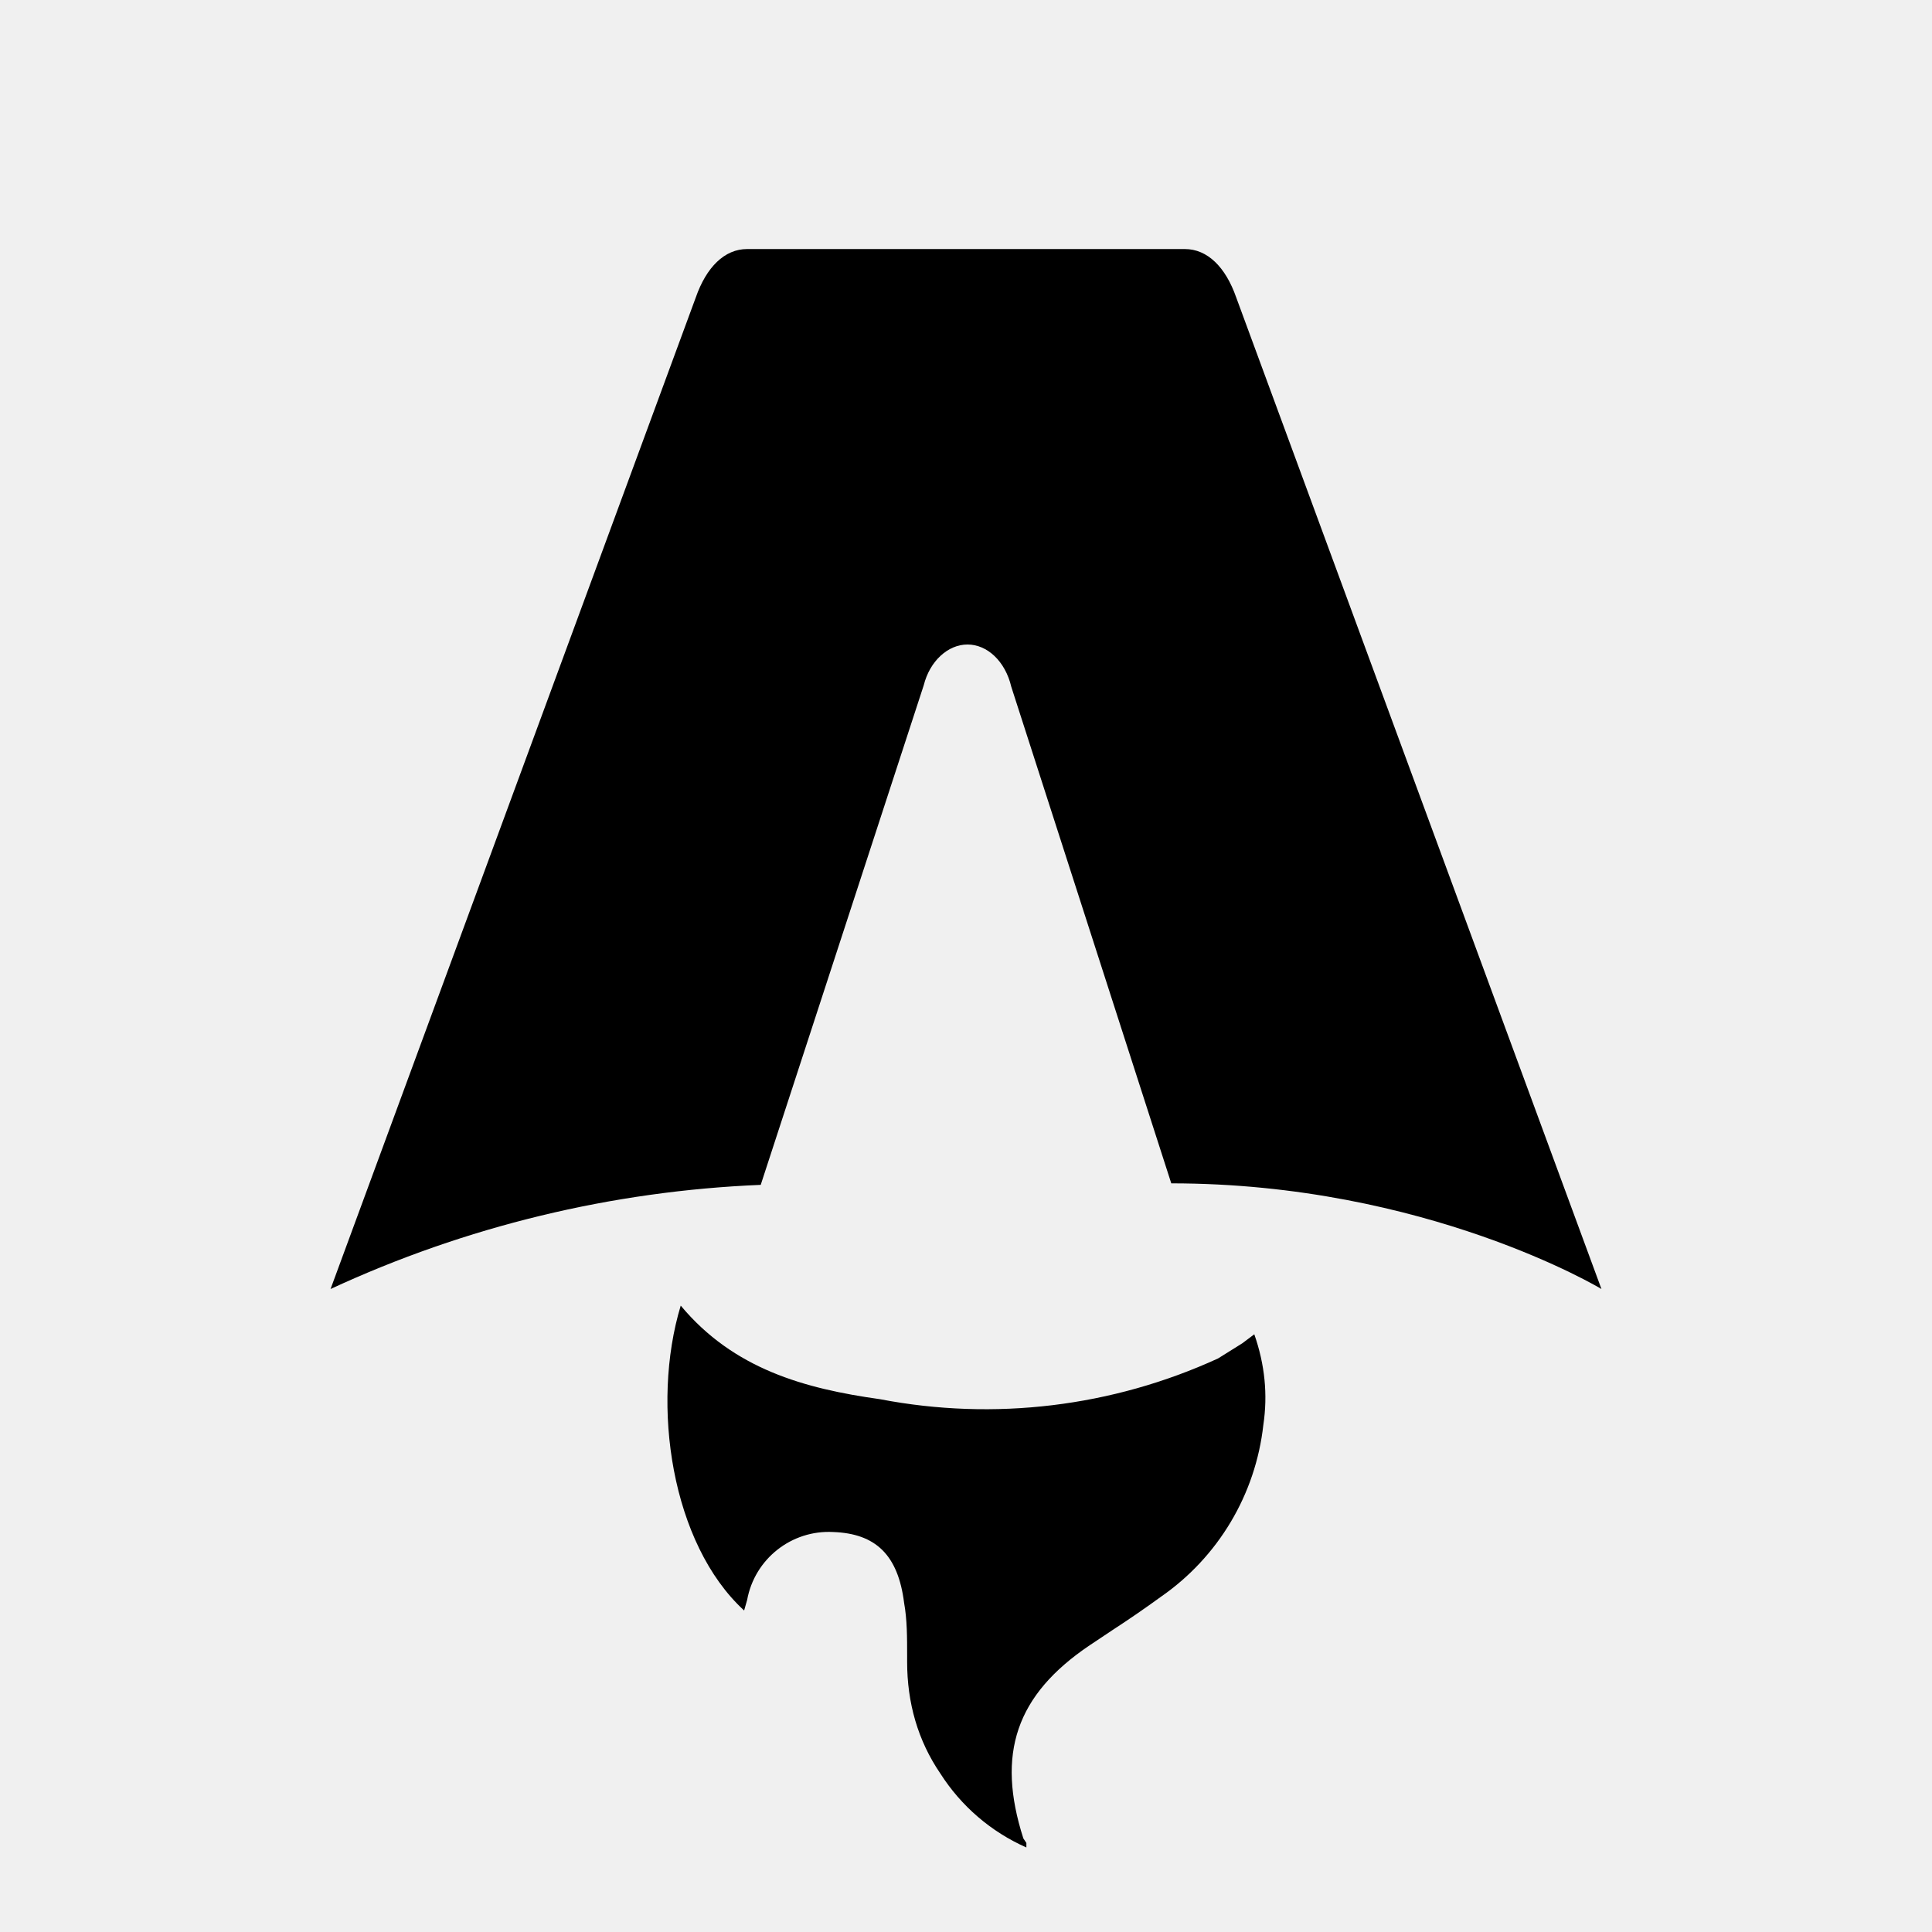
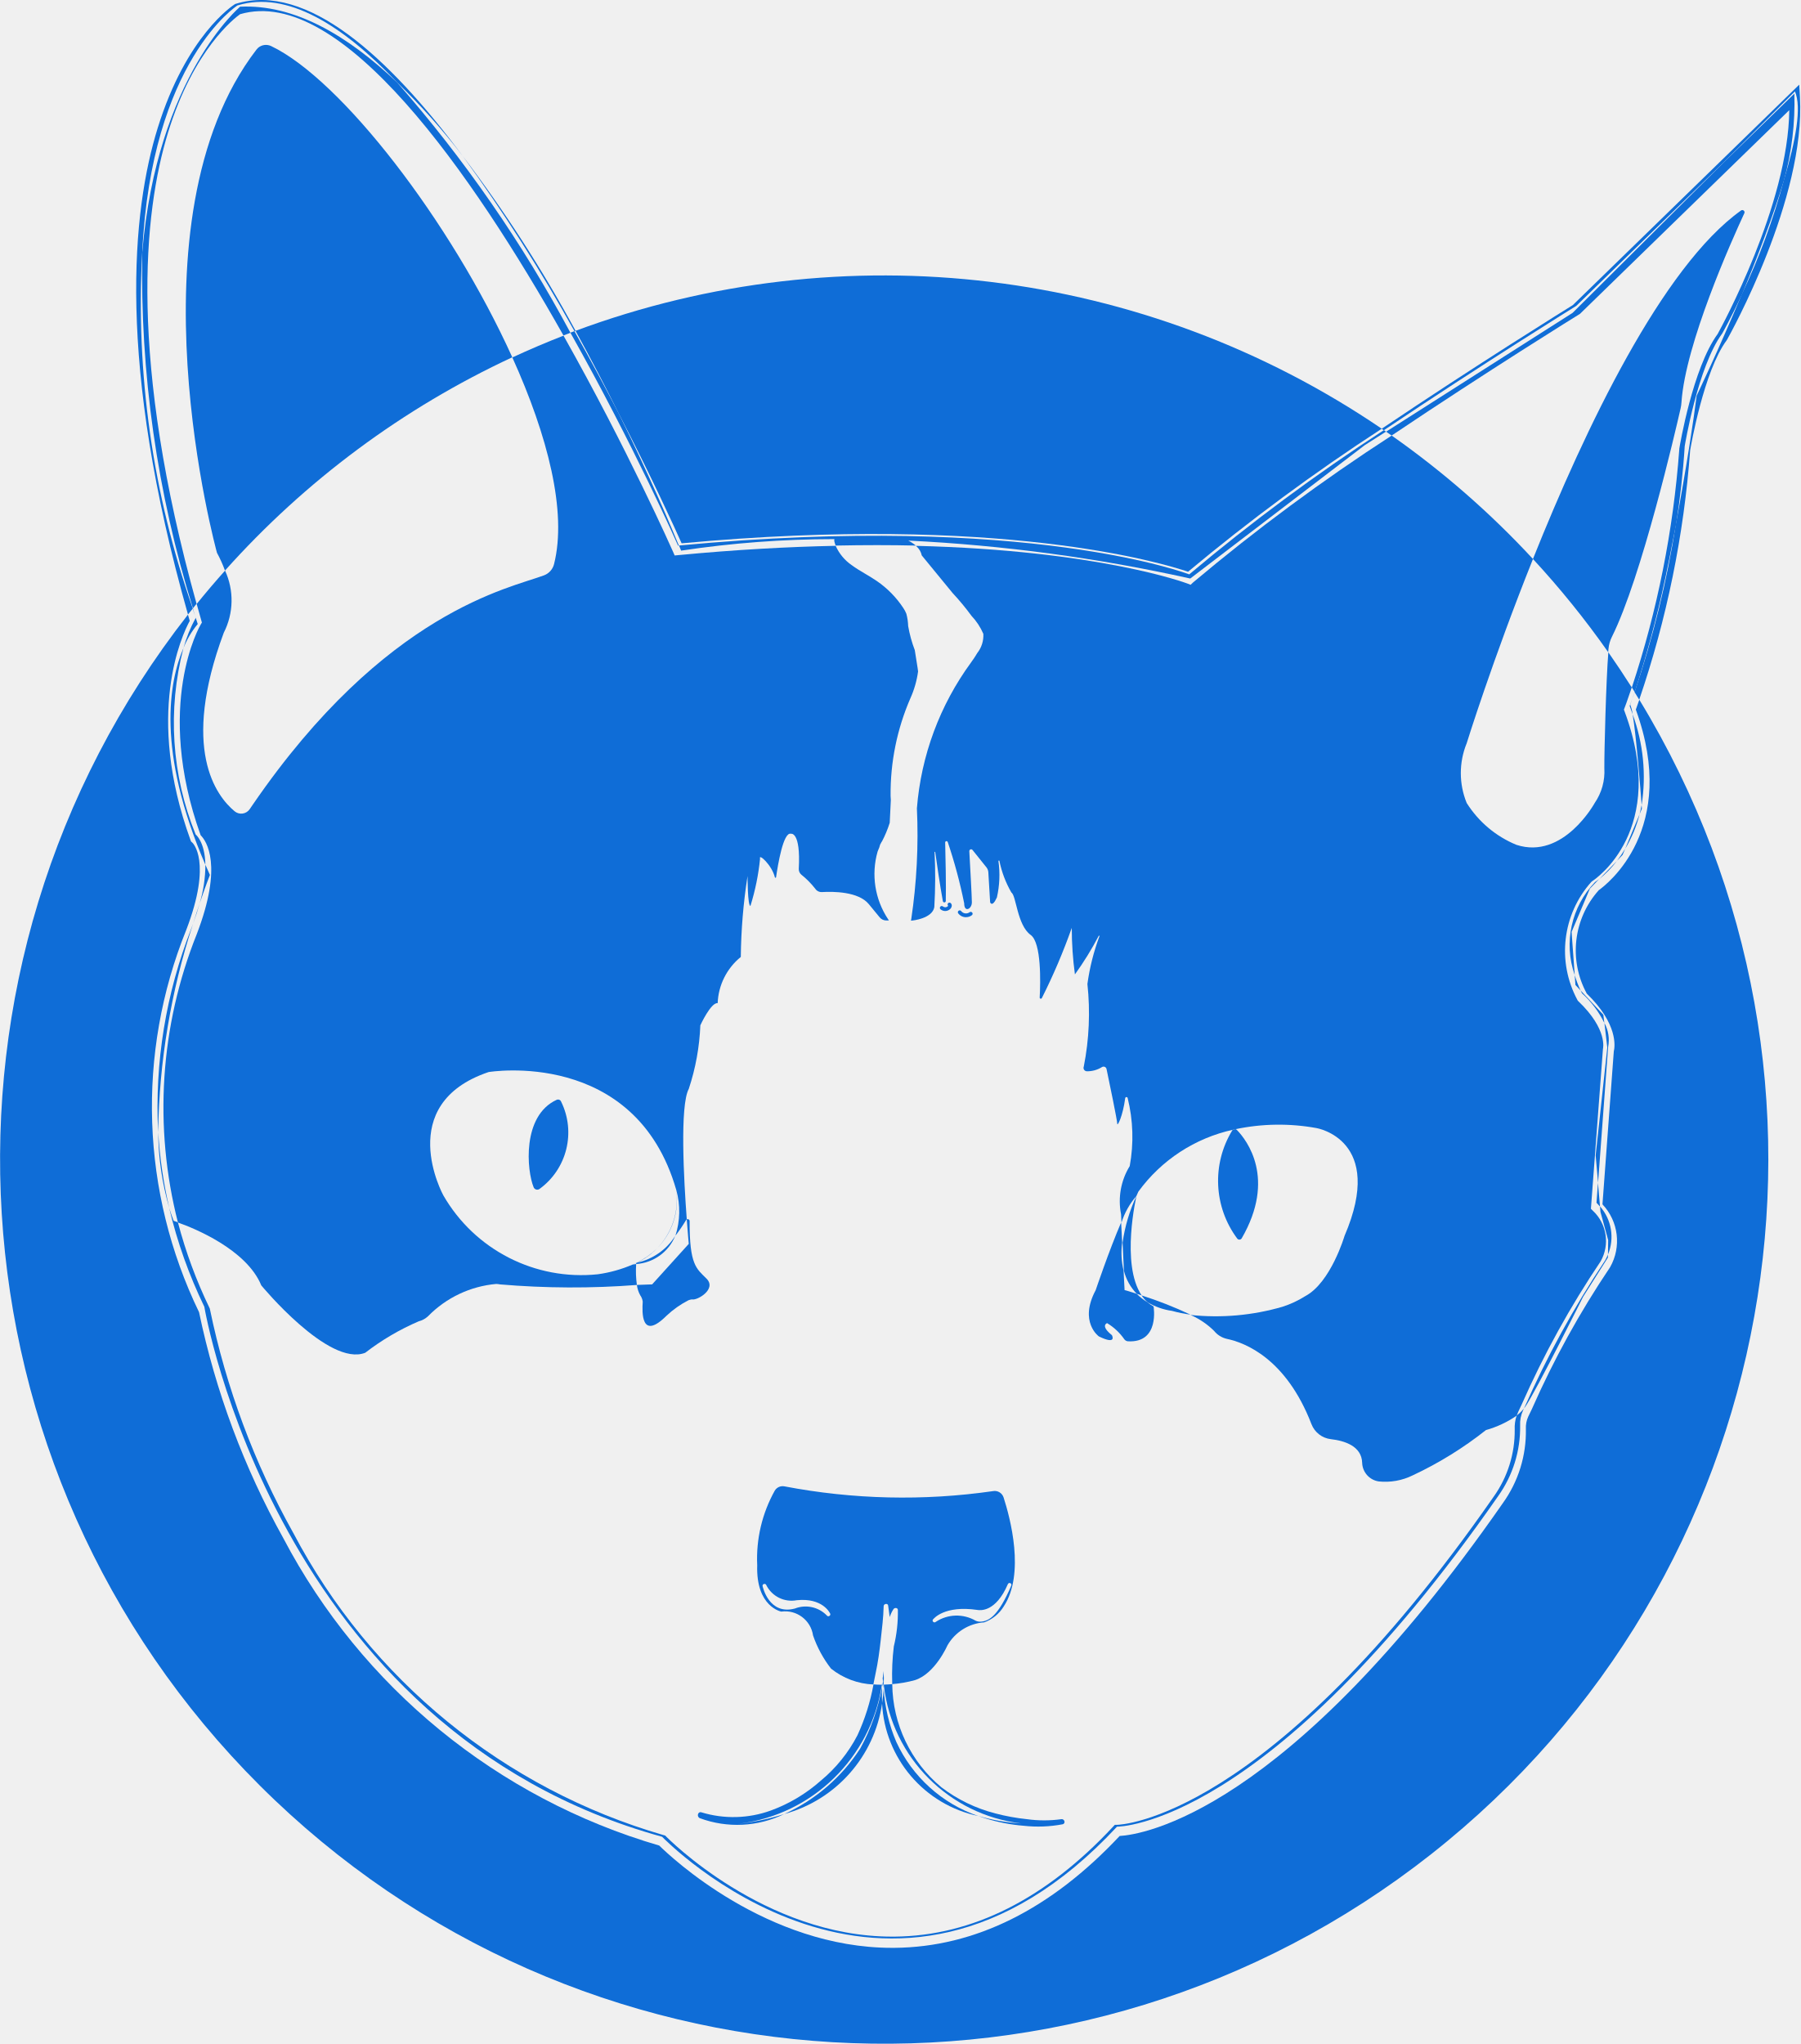
- <svg xmlns="http://www.w3.org/2000/svg" fill="none" viewBox="0 0 128 128">
-   <path d="M50.4 78.5a75.1 75.1 0 0 0-28.5 6.9l24.2-65.7c.7-2 1.9-3.2 3.4-3.2h29c1.5 0 2.7 1.2 3.4 3.2l24.2 65.7s-11.6-7-28.5-7L67 45.5c-.4-1.7-1.6-2.8-2.9-2.8-1.3 0-2.5 1.1-2.9 2.7L50.4 78.5Zm-1.1 28.2Zm-4.2-20.2c-2 6.6-.6 15.8 4.2 20.2a17.5 17.5 0 0 1 .2-.7 5.5 5.5 0 0 1 5.7-4.5c2.8.1 4.3 1.5 4.7 4.7.2 1.1.2 2.3.2 3.5v.4c0 2.7.7 5.2 2.2 7.4a13 13 0 0 0 5.7 4.9v-.3l-.2-.3c-1.8-5.6-.5-9.5 4.4-12.8l1.5-1a73 73 0 0 0 3.2-2.2 16 16 0 0 0 6.8-11.4c.3-2 .1-4-.6-6l-.8.6-1.6 1a37 37 0 0 1-22.4 2.7c-5-.7-9.7-2-13.2-6.2Z" />
-   <style>
-         path { fill: #000; }
-         @media (prefers-color-scheme: dark) {
-             path { fill: #FFF; }
-         }
-     </style>
+ <svg xmlns="http://www.w3.org/2000/svg" width="74.807" height="84.922" viewBox="0 0 74.807 84.922">
+   <defs>
+     <style>.a{fill:#0f6dd7;}</style>
+   </defs>
+   <g transform="translate(0.001 -0.004)">
+     <g transform="translate(-0.001 0.004)">
+       <path class="a" d="M67.969,345.2c1.809,4.977-1.223,7.278-1.537,7.5a3.75,3.75,0,0,0-.5,4.3c1.308,1.265,1.169,2.208,1.122,2.4l-.471,6.355a2.209,2.209,0,0,1,.318,2.609l-.01.016a37.865,37.865,0,0,0-3.24,5.878l-.15.311a1.1,1.1,0,0,0-.1.524,5.107,5.107,0,0,1-.957,3.075c-9,12.931-15.029,13.777-15.922,13.829-2.865,3.055-6.013,4.619-9.358,4.648h-.1c-5.206,0-9.2-3.784-9.674-4.25a25.816,25.816,0,0,1-15.62-12.772,33.243,33.243,0,0,1-3.5-9.387,19.6,19.6,0,0,1-.534-15.877c1.1-2.867.26-3.628.251-3.636l-.047-.04-.025-.062c-1.9-5.238-.351-8.521-.032-9.109-.025-.087-.049-.172-.075-.258a36.735,36.735,0,1,0,60.306,3.535C68.049,344.977,68,345.117,67.969,345.2Z" transform="translate(0.001 -315.718)" />
+       <path class="a" d="M324.037,164.095c13.238-1.23,20.017.833,21.043,1.181a83.841,83.841,0,0,1,8.048-5.942,36.8,36.8,0,0,0-33.5-4.067c.66,1.2,1.26,2.354,1.79,3.425C322.808,161.376,323.761,163.476,324.037,164.095Z" transform="translate(-295.715 -141.522)" />
+       <path class="a" d="M534.645,255.685a2.3,2.3,0,0,1-.4,1.44s-1.3,2.379-3.255,1.739a4.437,4.437,0,0,1-2.065-1.739,3.276,3.276,0,0,1,0-2.48s1.067-3.442,2.755-7.656a36.952,36.952,0,0,0-5.872-5.129,82.463,82.463,0,0,0-8.248,6.1l-.106.1-.134-.052c-.049-.019-3.684-1.379-11.283-1.566l.028.024a.682.682,0,0,1,.218.374q.644.779,1.283,1.564a10.4,10.4,0,0,1,.783.946,2.577,2.577,0,0,1,.493.748,1.181,1.181,0,0,1-.254.8c-.046.08-.1.16-.15.238-.035.051-.075.1-.106.15a11.847,11.847,0,0,0-2.251,6.061,23.739,23.739,0,0,1-.236,4.616c0,.016-.01.032-.015.048h.055s.839-.08.92-.56a21.194,21.194,0,0,0,.01-2.284.014.014,0,0,1,.028,0c.064.462.2,1.409.318,2.043a.061.061,0,0,0,.12-.01c.016-.631-.01-1.821-.025-2.436a.055.055,0,0,1,.106-.018,20.858,20.858,0,0,1,.684,2.548c0,.4.319.24.319-.04,0-.224-.075-1.571-.106-2.123a.075.075,0,0,1,.135-.051l.58.724a.363.363,0,0,1,.075.2l.075,1.246s.08.239.281-.2a4.166,4.166,0,0,0,.064-1.512.021.021,0,0,1,.04-.009,4.35,4.35,0,0,0,.5,1.319c.2.12.239,1.36.8,1.76.449.323.409,1.973.374,2.6a.047.047,0,0,0,.089.024,24.915,24.915,0,0,0,1.244-2.918,14.31,14.31,0,0,0,.131,1.933,13.1,13.1,0,0,0,.988-1.6.017.017,0,0,1,.031.014,9.306,9.306,0,0,0-.5,1.984,11.405,11.405,0,0,1-.15,3.428.143.143,0,0,0,.129.2,1.167,1.167,0,0,0,.633-.179.126.126,0,0,1,.183.085c.112.53.445,2.138.445,2.272s.229-.3.331-1.065a.052.052,0,0,1,.1-.008,6.714,6.714,0,0,1,.087,2.834,2.784,2.784,0,0,0-.36,2l.017.349a3.1,3.1,0,0,1,.621-1.107c.026-.06.053-.12.081-.181a6.614,6.614,0,0,1,3.938-2.573.126.126,0,0,1,.1-.022,8.726,8.726,0,0,1,3.367-.045s2.881.48,1.161,4.48c0,0-.569,1.937-1.629,2.5a4.15,4.15,0,0,1-.952.444,9.941,9.941,0,0,1-3.816.34,3.226,3.226,0,0,1,.977.661.95.95,0,0,0,.524.33c.762.158,2.469.815,3.522,3.544a.986.986,0,0,0,.807.625c.55.063,1.282.278,1.3.985a.81.81,0,0,0,.687.771,2.583,2.583,0,0,0,1.417-.254,15.445,15.445,0,0,0,3.04-1.88,4.3,4.3,0,0,0,1.278-.6,1.659,1.659,0,0,1,.062-.156l.146-.31a38.372,38.372,0,0,1,3.281-5.947,1.719,1.719,0,0,0-.331-2.106l-.075-.075.5-6.643s.215-.8-1.021-1.979l-.025-.024-.016-.031a4.3,4.3,0,0,1,.576-4.9l.041-.034c.13-.085,3.175-2.132,1.347-7.044l-.031-.083.031-.082c.005-.012.119-.312.295-.839q-.471-.743-.973-1.462C534.719,251.98,534.639,255.014,534.645,255.685Z" transform="translate(-467.983 -223.764)" />
+       <path class="a" d="M261.631,93.875a56.3,56.3,0,0,0-4.691-7.265,69.783,69.783,0,0,1,4.646,7.282Z" transform="translate(-237.715 -80.13)" />
+       <path class="a" d="M354.384,693.41a3.282,3.282,0,0,1-.834.58h.015A3.031,3.031,0,0,0,354.384,693.41Z" transform="translate(-327.097 -641.528)" />
+       <path class="a" d="M94.794,225.773s2.8,3.4,4.32,2.8a10.277,10.277,0,0,1,2.221-1.306.887.887,0,0,0,.389-.212,4.519,4.519,0,0,1,2.832-1.341.948.948,0,0,1,.159.019,35.221,35.221,0,0,0,5.686.023,4.211,4.211,0,0,1-.03-.869c-.046.007-.092.013-.141.019a5.612,5.612,0,0,1-1.452.406,6.612,6.612,0,0,1-6.42-3.28s-2.081-3.781,1.88-5.121c0,0,6.1-1.02,7.8,4.9a3.294,3.294,0,0,1-.036,1.9,6.848,6.848,0,0,0,.443-.652.079.079,0,0,1,.029-.028c-.122-1.632-.294-4.724.084-5.423a9.608,9.608,0,0,0,.48-2.64s.44-.96.72-.92a2.6,2.6,0,0,1,.961-1.92,23.292,23.292,0,0,1,.28-3.36s0,1.24.12,1.24a9.851,9.851,0,0,0,.4-1.96c-.075-.249.491.261.616.771a.025.025,0,0,0,.049,0c.075-.516.3-1.89.615-1.809,0,0,.414-.113.329,1.452a.3.3,0,0,0,.1.242,3.526,3.526,0,0,1,.583.588.314.314,0,0,0,.284.141c.457-.027,1.509-.026,1.942.5l.453.551a.353.353,0,0,0,.274.129h.109c-.011-.016-.022-.034-.033-.051a3.39,3.39,0,0,1-.437-2.811c.013-.035.027-.07.04-.1h0a.586.586,0,0,0,.049-.137.506.506,0,0,1,.019-.06.713.713,0,0,0,.057-.108l.012-.007a4.731,4.731,0,0,0,.327-.785q.019-.471.046-.943c0-.059-.007-.117-.01-.176a9.936,9.936,0,0,1,.823-4.055,4.024,4.024,0,0,0,.319-1.113c-.006-.043-.01-.088-.017-.131-.039-.252-.082-.5-.12-.756a5.36,5.36,0,0,1-.275-1,2.242,2.242,0,0,0-.075-.511,1.214,1.214,0,0,0-.129-.242,4.081,4.081,0,0,0-1.1-1.119c-.338-.233-.709-.413-1.039-.656a1.908,1.908,0,0,1-.669-.805c-1.967.04-4.139.159-6.522.385l-.168.016-.067-.154c-.044-.1-1.894-4.265-4.552-8.979q-1.08.421-2.126.906c1.471,3.249,2.281,6.415,1.733,8.587a.673.673,0,0,1-.415.465c-1.418.536-6.584,1.487-12.1,9.524l-.13.19a.428.428,0,0,1-.629.088c-.769-.639-2.245-2.589-.449-7.417a2.955,2.955,0,0,0,.053-2.581q-.606.678-1.179,1.386c.061.224.124.445.189.673l.028.1-.053.087c-.019.033-1.941,3.323,0,8.747.237.236.944,1.241-.162,4.115a19.353,19.353,0,0,0-.78,11.978C91.972,223.385,94.18,224.274,94.794,225.773Z" transform="translate(-83.938 -172.37)" />
+       <path class="a" d="M351.64,701.33c.025-.01.068-.028.126-.054v-.006Z" transform="translate(-325.33 -648.8)" />
+       <path class="a" d="M75.888,10.486C76.268,2.5,79.848.228,79.848.228c2.047-.623,4.357.805,6.629,3.2A27.787,27.787,0,0,1,89.2,6.481C86.118,2.339,82.718-.734,79.785.159l-.03.009-.027.016c-.081.052-2.006,1.3-3.195,5.13-1.072,3.448-1.713,9.745,1.256,20.221l.2-.248A38.3,38.3,0,0,1,75.888,10.486Z" transform="translate(-69.978 -0.004)" />
+       <path class="a" d="M775.422,56.183l6.123-5.961,2.963-2.95c.288.648.036,2.044-.458,3.681A27.851,27.851,0,0,1,782.3,55.7c-.973,2.334-1.876,4.215-1.876,4.215-.108.887-.432,3.044-.863,5.337a42.324,42.324,0,0,1-1.716,6.979q.1.156.193.313a41.516,41.516,0,0,0,2.117-10.362c.036-.21.57-3.292,1.516-4.569l.016-.025c.134-.237,3.271-5.868,3.029-10.088l-.029-.509-9.408,9.159c-.322.2-4.027,2.5-7.943,5.138l.091.062C771.537,58.588,775.422,56.183,775.422,56.183Z" transform="translate(-709.927 -43.474)" />
+       <path class="a" d="M383.5,243.424a.177.177,0,0,0,0,.108,1.3,1.3,0,0,0,.051.161q1.776-.037,3.331,0a1.673,1.673,0,0,0-.312-.207,69.592,69.592,0,0,1,11.715,1.576l7.251-5.541.884-.563-.089-.061a81.335,81.335,0,0,0-8.088,5.993s-6.649-2.576-21.2-1.2l.087.213A43.023,43.023,0,0,1,383.5,243.424Z" transform="translate(-348.829 -221.026)" />
+       <path class="a" d="M903.129,452.11l-.6,1.44A5.334,5.334,0,0,0,903.129,452.11Z" transform="translate(-835.002 -418.283)" />
+       <path class="a" d="M888.841,478l-.741.763A4.651,4.651,0,0,0,888.841,478Z" transform="translate(-821.651 -442.236)" />
+       <path class="a" d="M906.67,396.65c.157.941.328,3.166.374,3.769A7.547,7.547,0,0,0,906.67,396.65Z" transform="translate(-838.832 -366.972)" />
+       <path class="a" d="M102.376,342.12c.007.024.014.048.021.075a5.83,5.83,0,0,0-.507,1.253,3.653,3.653,0,0,1,.592-1Z" transform="translate(-94.266 -316.522)" />
+       <path class="a" d="M149.939,679.382a1.59,1.59,0,0,0-.081.587,4.719,4.719,0,0,1-.868,2.778c-9.386,13.492-15.583,13.641-15.648,13.641h-.1l-.07.075c-2.791,3-5.847,4.541-9.083,4.571h-.1c-5.312,0-9.344-4.115-9.385-4.154l-.044-.046-.061-.016a25.371,25.371,0,0,1-15.393-12.556,32.609,32.609,0,0,1-3.461-9.285l-.006-.033-.014-.03a19.632,19.632,0,0,1-1.313-3.559c-.111-.04-.177-.061-.177-.061q-.1-.263-.186-.536a19.889,19.889,0,0,0,1.461,4.106s2.94,17.583,19.022,22.022c0,0,9.421,9.781,18.9-.42,0,0,6.241.06,15.842-13.741a4.914,4.914,0,0,0,.909-2.922,1.324,1.324,0,0,1,.121-.632l.038-.081A1.678,1.678,0,0,1,149.939,679.382Z" transform="translate(-86.92 -620.573)" />
+       <path class="a" d="M886.12,573.559l.1,1.14.419-5.65a1.471,1.471,0,0,0-.155-.989l.12,1.019Z" transform="translate(-819.819 -525.557)" />
+       <path class="a" d="M111.1,480.19a5.749,5.749,0,0,1-.239,1.607c.251-.744.426-1.184.426-1.184C111.221,480.47,111.159,480.33,111.1,480.19Z" transform="translate(-102.565 -444.262)" />
+       <path class="a" d="M88.86,512.94c-.023.064-.046.127-.071.192a20.311,20.311,0,0,0-1.38,8.471A29.124,29.124,0,0,1,88.86,512.94Z" transform="translate(-80.838 -474.561)" />
+       <path class="a" d="M888.879,671.392l-.008.6a1.916,1.916,0,0,0-.331-2l.019.23Z" transform="translate(-822.058 -619.87)" />
+       <path class="a" d="M874.744,542.09a4.54,4.54,0,0,1-.244-.64l.03.411Z" transform="translate(-809.069 -500.938)" />
+       <path class="a" d="M906.51,384.531c.028-.075.06-.169.1-.275v-.006C906.567,384.358,906.536,384.456,906.51,384.531Z" transform="translate(-838.684 -355.5)" />
+       <path class="a" d="M905.162,388.629a1.668,1.668,0,0,0-.1-.4s.031-.089.085-.251c-.07.2-.11.3-.11.3C905.083,388.4,905.124,388.514,905.162,388.629Z" transform="translate(-837.324 -358.951)" />
+       <path class="a" d="M872.015,492.155l-.13-1.789.76-1.8.385-.4c-.105.085-.17.126-.17.126A3.772,3.772,0,0,0,872.015,492.155Z" transform="translate(-806.584 -451.645)" />
+       <path class="a" d="M878.746,551.351l-.04-.341L877.76,550c.037.075.061.121.061.121A4.026,4.026,0,0,1,878.746,551.351Z" transform="translate(-812.085 -508.849)" />
+       <path class="a" d="M898.231,471.6l.106-.254a5.211,5.211,0,0,1-.338.5Z" transform="translate(-830.81 -436.083)" />
+       <path class="a" d="M886.736,657.751l-.085-.991-.061.831C886.643,657.646,886.691,657.7,886.736,657.751Z" transform="translate(-820.254 -607.621)" />
+       <path class="a" d="M910.624,447.183s0-.055-.011-.153c-.024.131-.052.257-.083.38Z" transform="translate(-842.403 -413.583)" />
+       <path class="a" d="M846.34,703.006c.019-.024.039-.049.056-.075.44-.641,2.4-4.564,2.4-4.564l1.03-1.63v-.127a1.6,1.6,0,0,1-.117.247A40.385,40.385,0,0,0,846.34,703.006Z" transform="translate(-783.016 -644.489)" />
+       <path class="a" d="M769.75,66.045l.23.16c3.995-2.683,7.733-5,7.8-5.039l.022-.013,8.7-8.467c-.04,3.936-2.819,9.013-2.976,9.3-1.036,1.415-1.571,4.632-1.594,4.768v.023a41.045,41.045,0,0,1-1.971,9.893c.04.064.081.126.12.191.254-.782.734-2.342,1.137-4.129.207-.917.4-1.892.582-2.843.161-1.031.288-2.123.358-3.246,0,0,.54-3.3,1.56-4.681,0,0,.355-.63.823-1.625.628-1.525,1.288-3.236,1.743-4.742A12.121,12.121,0,0,0,786.713,52l-2.937,2.857L777.5,61.108Z" transform="translate(-712.156 -48.11)" />
+       <path class="a" d="M95.72,367.578a12.325,12.325,0,0,1-.507-7.749c-.59,1.383-1.14,4.259.91,9.005C96.107,367.876,95.72,367.578,95.72,367.578Z" transform="translate(-87.59 -332.907)" />
+       <path class="a" d="M321.258,192.844c-.271-.66-1.165-2.793-2.505-5.5-.548-1.062-1.166-2.217-1.835-3.407l-.168.063c2.657,4.722,4.473,8.845,4.473,8.845Z" transform="translate(-293.05 -170.178)" />
+       <path class="a" d="M107,337.791c.034.1.067.208.1.313l-.092-.325Z" transform="translate(-98.994 -312.507)" />
+       <path class="a" d="M88.319,631.9a18.716,18.716,0,0,1-.459-3.142A11.44,11.44,0,0,0,88.319,631.9Z" transform="translate(-81.286 -581.716)" />
+       <path class="a" d="M107.21,502.513q.168-.456.273-.843C107.4,501.919,107.307,502.2,107.21,502.513Z" transform="translate(-99.188 -464.135)" />
+       <path class="a" d="M80.682,28.629l.15-.189C78.011,18.308,78.62,12.21,79.648,8.86,80.711,5.4,82.422,4.1,82.641,3.946c4.2-1.229,9.642,6.62,13.436,13.347l.29-.111a55.259,55.259,0,0,0-7.2-10.4c-2.088-1.984-4.3-3.254-6.524-3.148,0,0-3.454,2.887-4.066,10.2A46.793,46.793,0,0,0,80.682,28.629Z" transform="translate(-72.665 -3.356)" />
+       <path class="a" d="M106.721,24.968a.5.5,0,0,0-.542.079.518.518,0,0,0-.068.075c-5.446,7.1-1.637,20.9-1.637,20.9a5.461,5.461,0,0,1,.333.739A36.857,36.857,0,0,1,116.745,37.9C114.191,32.259,109.64,26.36,106.721,24.968Z" transform="translate(-95.459 -23.056)" />
+       <path class="a" d="M854.427,134.991a1.222,1.222,0,0,1,.012-.137,1.411,1.411,0,0,1,.145-.507c1.228-2.459,2.635-8.53,2.852-9.485a1.544,1.544,0,0,0,.036-.255c.165-2.434,2.075-6.695,2.613-7.856a.092.092,0,0,0-.135-.113c-3.276,2.334-6.477,9.053-8.65,14.481A36.893,36.893,0,0,1,854.427,134.991Z" transform="translate(-787.605 -107.895)" />
+       <path class="a" d="M605.13,683.6c.77.374.542-.052.542-.052-.5-.4-.2-.5-.2-.5a2.344,2.344,0,0,1,.717.673.21.21,0,0,0,.15.082c1.331.075,1.064-1.449,1.064-1.449a1.259,1.259,0,0,1-.256-.177,2.2,2.2,0,0,1-.449-.351c-.3-.1-.5-.15-.5-.15l-.041-.809a3.157,3.157,0,0,1-.059-1.163l-.043-.839c-.5,1.161-1.057,2.812-1.057,2.812C604.289,683,605.13,683.6,605.13,683.6Z" transform="translate(-559.471 -628.076)" />
+       <path class="a" d="M634.191,719.56a2.7,2.7,0,0,0,1.015.357,5.65,5.65,0,0,0,.767.156,16.657,16.657,0,0,0-2.034-.8A1.486,1.486,0,0,0,634.191,719.56Z" transform="translate(-586.508 -665.454)" />
+       <path class="a" d="M623.418,667.113a2.1,2.1,0,0,0,.537.961l.2.064c-.879-1.3-.213-4.138-.213-4.138h0a6.853,6.853,0,0,0-.578,1.945Z" transform="translate(-576.719 -614.319)" />
+       <path class="a" d="M677.3,626.985a4.016,4.016,0,0,0,.213,4.489.113.113,0,0,0,.185-.014c1.434-2.48.219-4.069-.2-4.5a.122.122,0,0,0-.069-.037l-.1.023A.127.127,0,0,0,677.3,626.985Z" transform="translate(-626.103 -580.013)" />
+       <path class="a" d="M354.314,679.688l-.634.023a1.2,1.2,0,0,0,.138.428.571.571,0,0,1,.105.269c-.028.429-.075,1.642.991.58a3.99,3.99,0,0,1,.908-.64.51.51,0,0,1,.15-.037c.2.06,1.043-.423.6-.863-.418-.417-.709-.565-.7-2.386a.082.082,0,0,0-.12-.075c.046.61.084,1.018.084,1.018Z" transform="translate(-327.217 -626.326)" />
+       <path class="a" d="M353.34,701.161v.007l.016-.008Z" transform="translate(-326.903 -648.699)" />
+       <path class="a" d="M294.767,610.564c-1.455.664-1.244,2.95-.958,3.636a.162.162,0,0,0,.241.07,2.9,2.9,0,0,0,.9-3.63.136.136,0,0,0-.18-.076Z" transform="translate(-271.635 -564.871)" />
+       <path class="a" d="M354.905,686.23a2.5,2.5,0,0,1-1.593,1.116l-.032.015v.042A1.889,1.889,0,0,0,354.905,686.23Z" transform="translate(-326.847 -634.886)" />
+       <path class="a" d="M364.69,663.249a2.845,2.845,0,0,0,.81-2.439A2.913,2.913,0,0,1,364.69,663.249Z" transform="translate(-337.403 -611.368)" />
+       <path class="a" d="M351.33,702.087h.005l.018-.007Z" transform="translate(-325.043 -649.55)" />
+       <path class="a" d="M439.594,936.65a8.373,8.373,0,0,1-.906,2.56,7.4,7.4,0,0,1-3.158,2.726,5.594,5.594,0,0,0,4.066-4.6C439.585,937.117,439.584,936.888,439.594,936.65Z" transform="translate(-402.943 -866.569)" />
+       <path class="a" d="M490.43,939.882a6.721,6.721,0,0,1-.524-2.212c-.01.18-.031.385-.066.609a5.039,5.039,0,0,0,4,4.685A5.836,5.836,0,0,1,490.43,939.882Z" transform="translate(-453.189 -867.513)" />
+       <path class="a" d="M389.14,941.123c.044,0,.087-.011.131-.016a6.856,6.856,0,0,0,5.916-5.774,3.264,3.264,0,0,1-.349-.013,8.781,8.781,0,0,1-.666,2.112,6.086,6.086,0,0,1-1.526,1.89,6.478,6.478,0,0,1-2.079,1.24,4.562,4.562,0,0,1-2.875.075c-.158-.051-.213.184-.067.243a4.472,4.472,0,0,0,3.5-.171,9.889,9.889,0,0,1-1.859.4Z" transform="translate(-358.543 -865.339)" />
+       <path class="a" d="M498.218,940.8a5.168,5.168,0,0,1-1.417,0,8.634,8.634,0,0,1-1.315-.239,6.236,6.236,0,0,1-2.245-1.086,5.642,5.642,0,0,1-2.043-4.286c-.11.01-.224.016-.348.019v.049a6.53,6.53,0,0,0,5.7,5.718,7.888,7.888,0,0,1-1.773-.309c.1.038.211.075.318.107a7.307,7.307,0,0,0,1.562.3,5.449,5.449,0,0,0,1.617-.061C498.418,940.982,498.357,940.774,498.218,940.8Z" transform="translate(-454.124 -865.218)" />
+       <path class="a" d="M490.62,935.471c0,.055.007.109.01.164,0-.04,0-.075.006-.115a.273.273,0,0,0-.008-.049Z" transform="translate(-453.911 -865.477)" />
+       <path class="a" d="M489.85,935.54l.016-.075v-.015h-.015C489.852,935.482,489.851,935.511,489.85,935.54Z" transform="translate(-453.199 -865.459)" />
+       <path class="a" d="M425.616,831.655c.051-.462.11-.931.121-1.4,0-.1.171-.133.186-.025.022.158.046.319.065.48a1.429,1.429,0,0,1,.157-.331c.042-.064.168-.067.182.024a5.942,5.942,0,0,1-.168,1.526,9.772,9.772,0,0,0-.067,1.516v.05a5.065,5.065,0,0,0,.946-.166c.84-.27,1.347-1.44,1.347-1.44a1.913,1.913,0,0,1,1.53-.96,1.585,1.585,0,0,0,.81-.66c.894-1.353.271-3.677-.006-4.533a.389.389,0,0,0-.449-.258,26.22,26.22,0,0,1-8.66-.2.383.383,0,0,0-.394.172,5.8,5.8,0,0,0-.733,3.107c-.056,1.73,1,1.925,1,1.925a1.172,1.172,0,0,1,1.32.99,4.763,4.763,0,0,0,.748,1.38,3.021,3.021,0,0,0,1.758.658q.046-.224.089-.443C425.5,832.6,425.564,832.127,425.616,831.655Zm2.182-.857c.008-.008.449-.59,1.84-.384.1.015.753.109,1.26-1.074a.077.077,0,0,1,.142.061c-.542,1.265-.929,1.484-1.281,1.5a.449.449,0,0,1-.2-.04,1.568,1.568,0,0,0-1.66.05.074.074,0,0,1-.05.019.081.081,0,0,1-.059-.027.075.075,0,0,1,.008-.109Zm-4.319-.133a.076.076,0,0,1-.106-.025,1.23,1.23,0,0,0-1.324-.286c-1.079.29-1.337-.911-1.34-.92a.075.075,0,0,1,.054-.1.079.079,0,0,1,.1.054,1.174,1.174,0,0,0,1.265.621c1.069-.108,1.368.524,1.381.545a.075.075,0,0,1-.025.106Z" transform="translate(-389.02 -763.525)" />
+       <path class="a" d="M490.128,933.67c-.01.046-.019.091-.028.135h.039v-.075A.42.42,0,0,0,490.128,933.67Z" transform="translate(-453.43 -863.812)" />
+       <path class="a" d="M490.291,927.94c-.009.1-.019.2-.031.291,0,.031.008.075.016.138l0-.021v.079a.49.49,0,0,0,.011.075h.01A4.415,4.415,0,0,0,490.291,927.94Z" transform="translate(-453.578 -858.511)" />
+       <path class="a" d="M489.76,933.788h.01c0-.046.005-.091.009-.138C489.773,933.7,489.767,933.742,489.76,933.788Z" transform="translate(-453.116 -863.793)" />
+       <path class="a" d="M490.034,931.21c-.006.062-.01.122-.014.182.006-.046.013-.091.018-.136C490.035,931.226,490.034,931.21,490.034,931.21Z" transform="translate(-453.356 -861.536)" />
+       <path class="a" d="M522.125,501.558a.305.305,0,0,0,.2-.075.211.211,0,0,0,.075-.141.142.142,0,0,0-.037-.106.08.08,0,0,0-.111-.008.075.075,0,0,0-.006.106.062.062,0,0,1-.019.034.155.155,0,0,1-.194,0,.078.078,0,0,0-.109.01.075.075,0,0,0,.01.109A.3.3,0,0,0,522.125,501.558Z" transform="translate(-482.853 -463.708)" />
+       <path class="a" d="M532.3,505.882a.326.326,0,0,0,.046,0,.387.387,0,0,0,.25-.088.078.078,0,0,0-.1-.119.254.254,0,0,1-.345-.037.078.078,0,1,0-.123.094A.393.393,0,0,0,532.3,505.882Z" transform="translate(-492.206 -467.776)" />
+     </g>
+   </g>
</svg>
